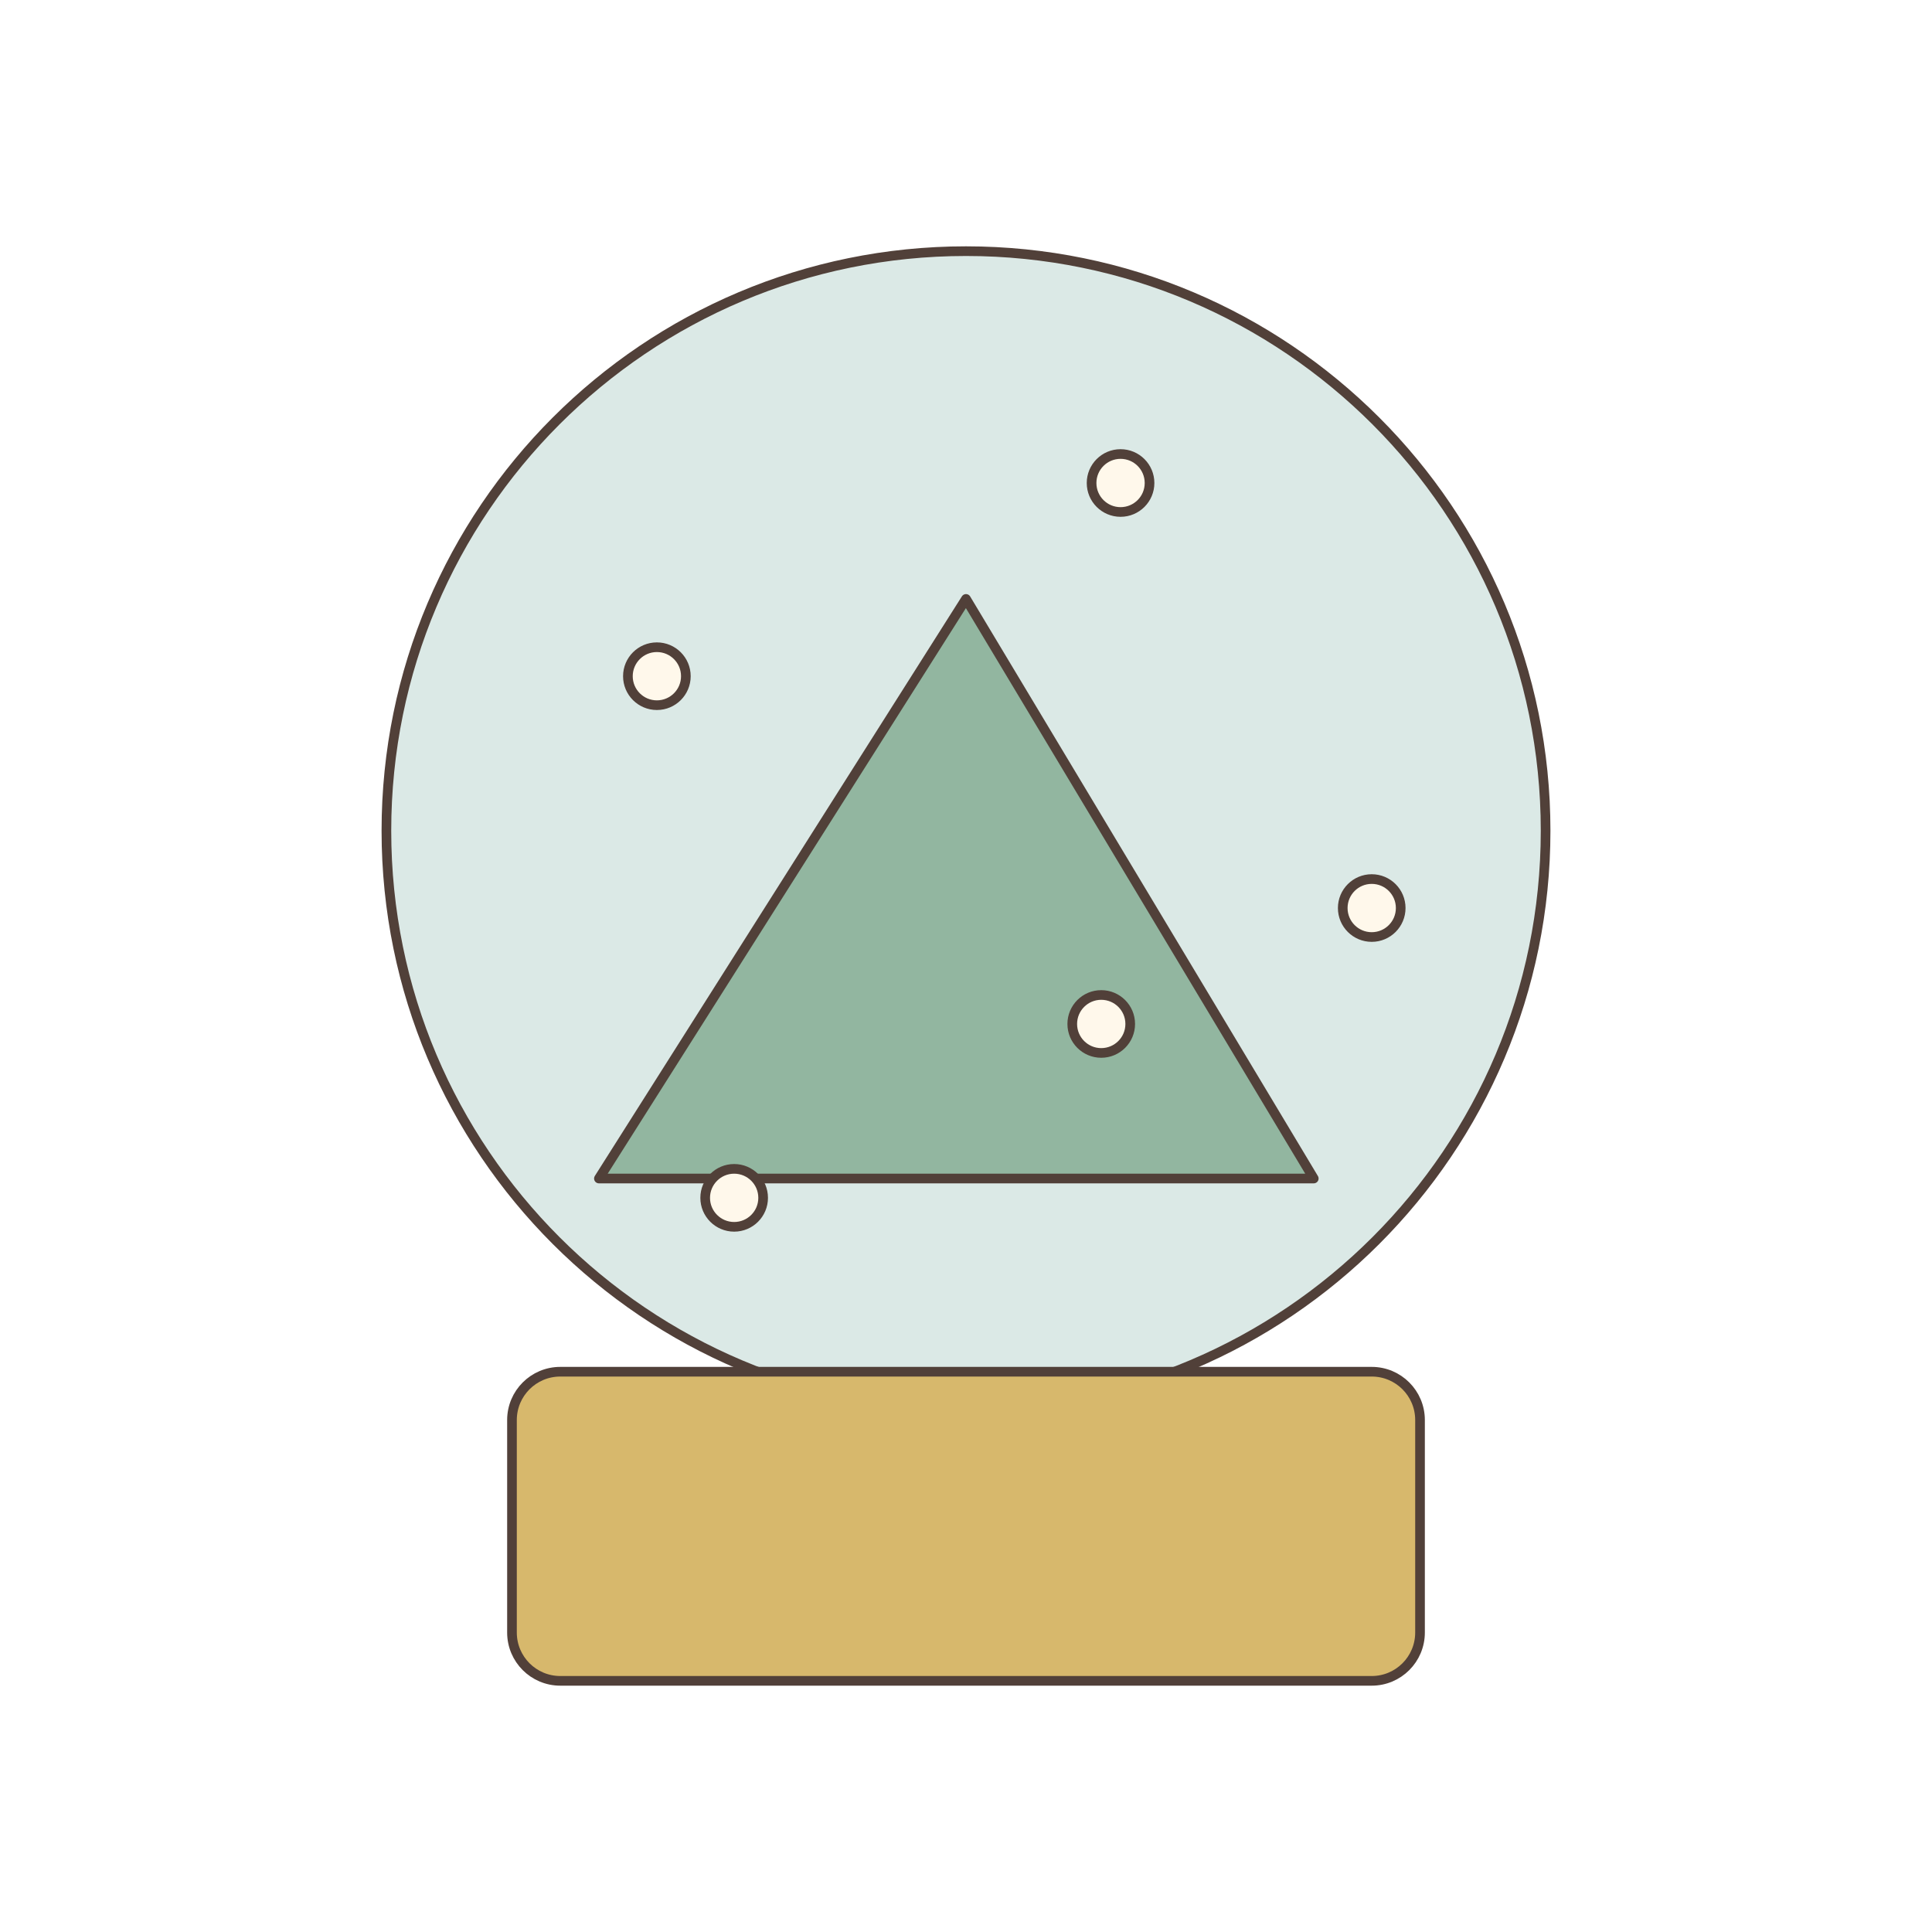
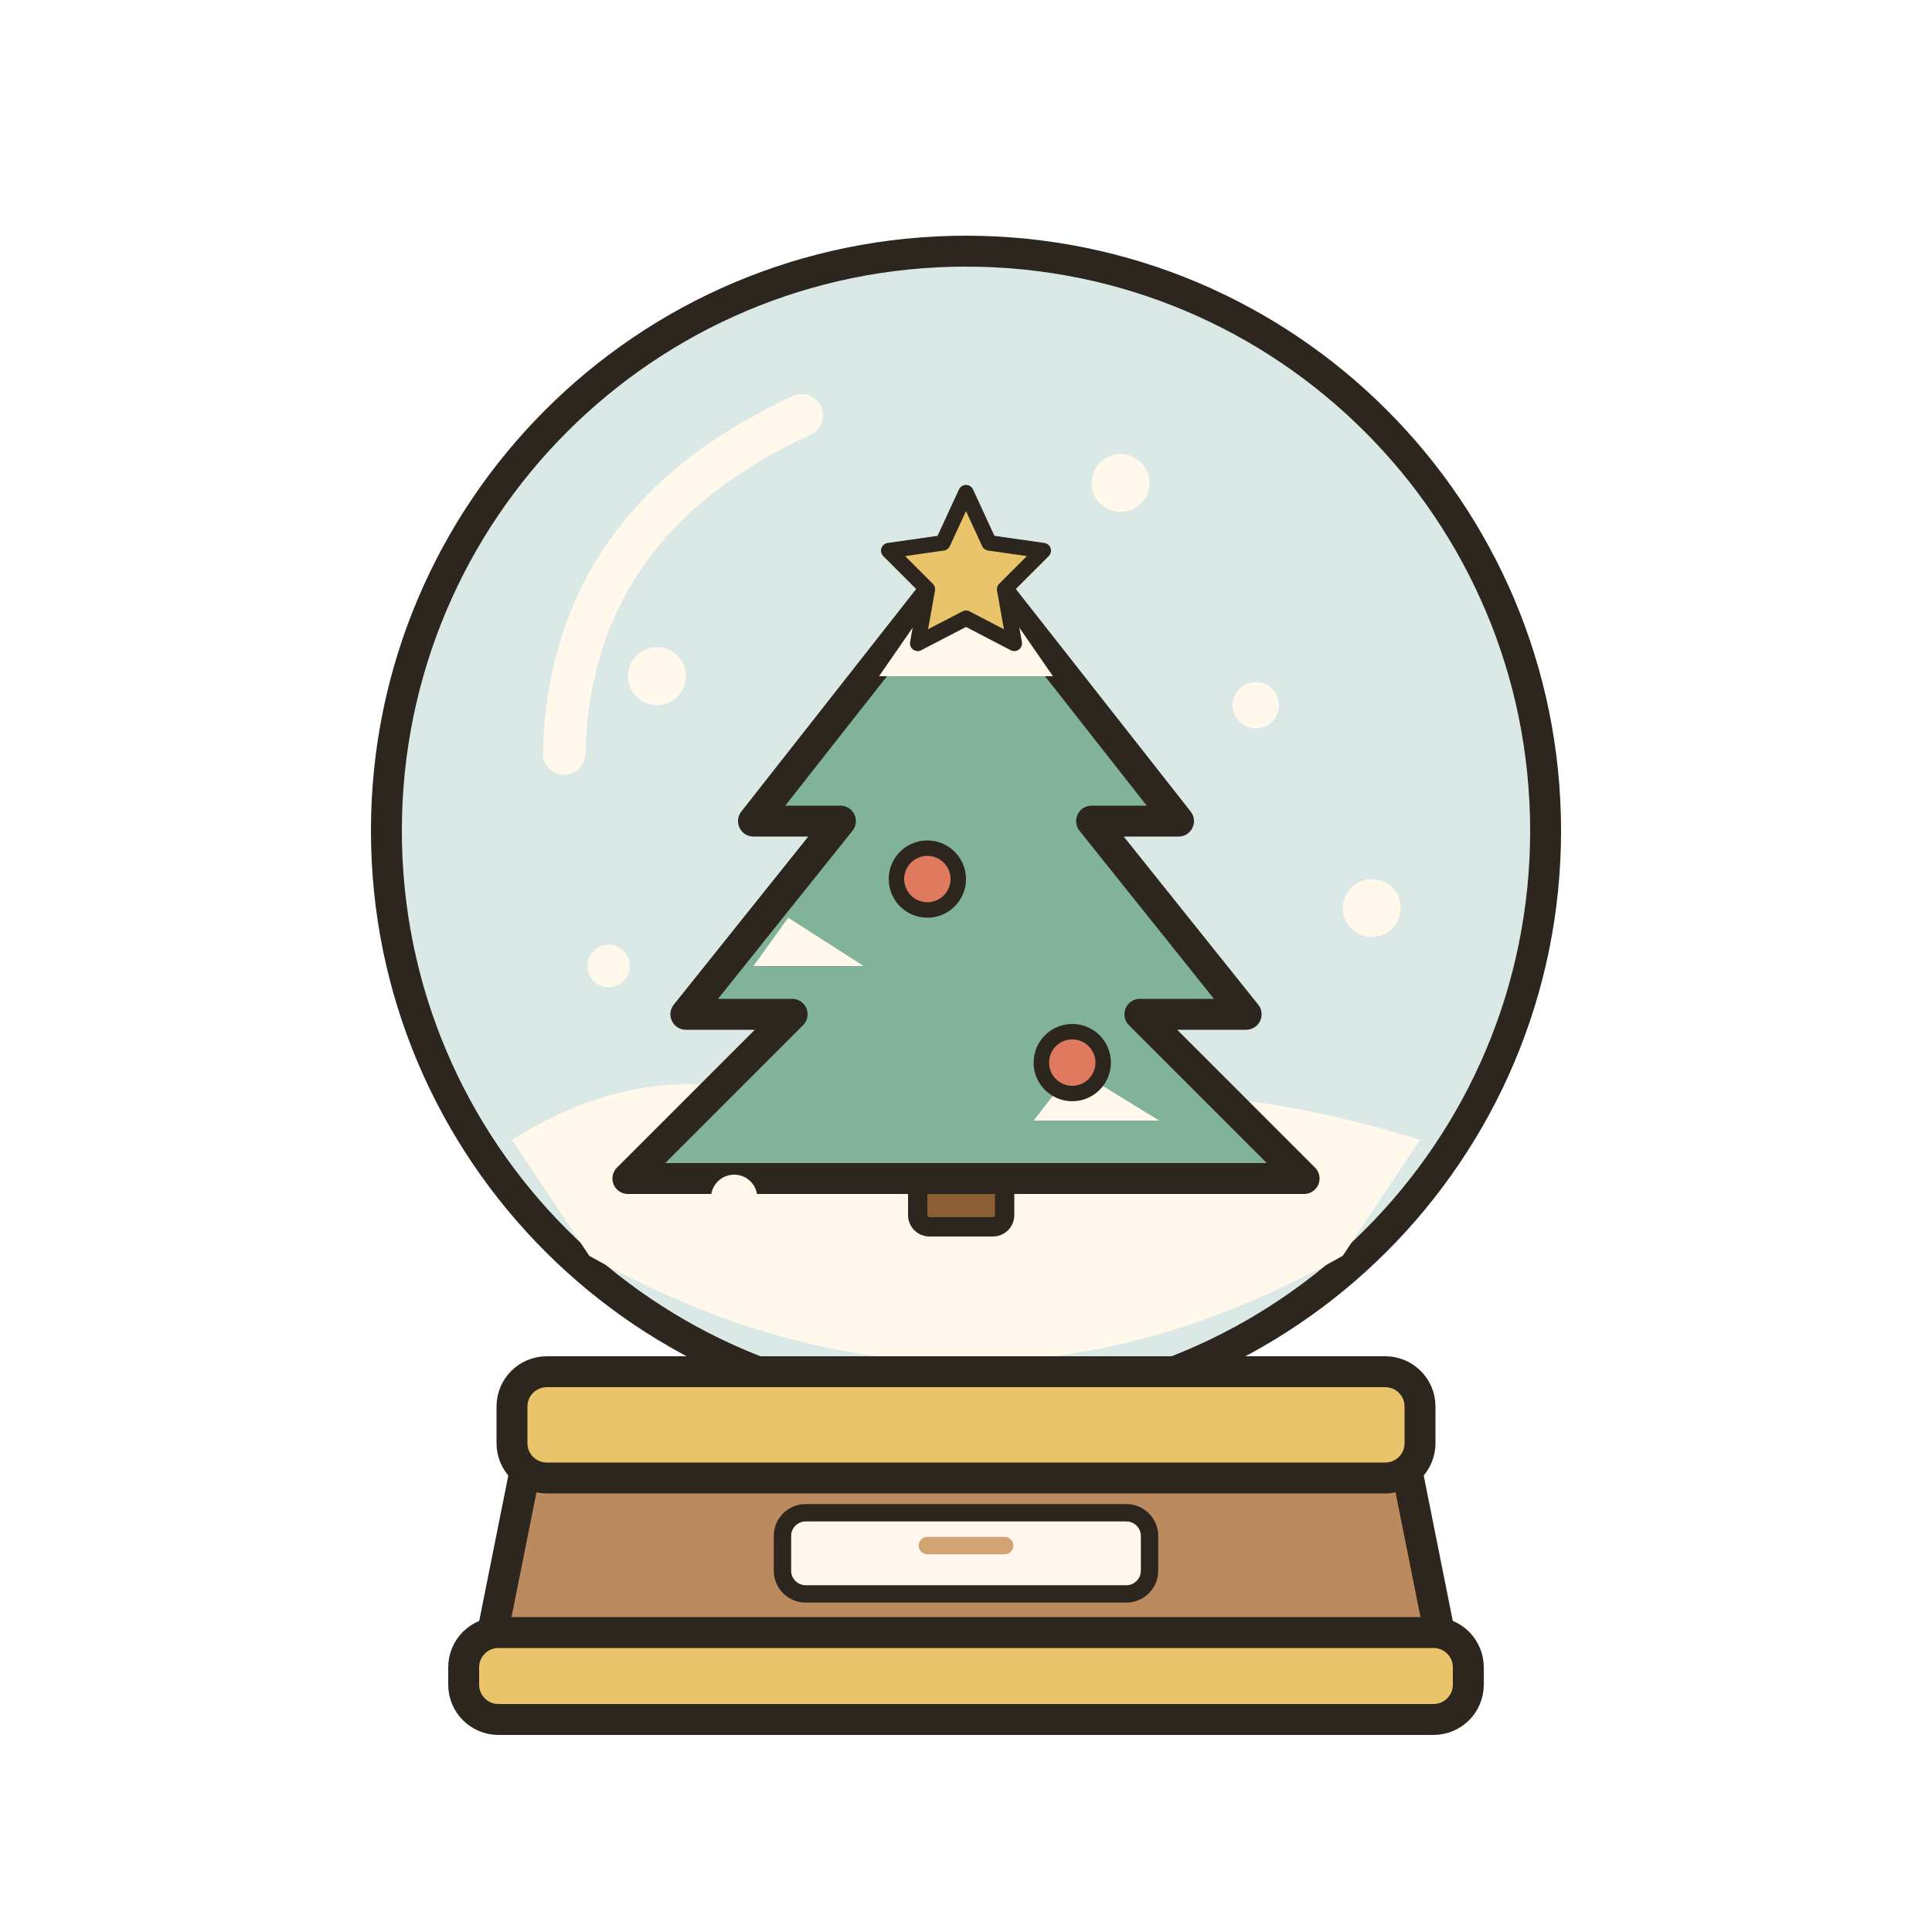
<svg xmlns="http://www.w3.org/2000/svg" viewBox="0 0 1000 1000" data-asset-id="fh_snow_globe">
-   <g id="prop" stroke="#514039" stroke-width="5" stroke-linejoin="round" stroke-linecap="round">
-     <ellipse cx="500" cy="430" rx="300" ry="300" fill="#dbe9e6" />
-     <path d="M310 610 L500 310 L680 610 Z" fill="#92b6a0" />
-     <rect x="265" y="710" width="470" height="160" rx="25" fill="#d7b86c" />
-     <ellipse cx="340" cy="350" rx="15" ry="15" fill="#fff8eb" />
-     <ellipse cx="580" cy="250" rx="15" ry="15" fill="#fff8eb" />
-     <ellipse cx="710" cy="470" rx="15" ry="15" fill="#fff8eb" />
-     <ellipse cx="380" cy="620" rx="15" ry="15" fill="#fff8eb" />
-     <ellipse cx="570" cy="530" rx="15" ry="15" fill="#fff8eb" />
+   <g id="prop" stroke="#2d261e" stroke-width="16" stroke-linejoin="round" stroke-linecap="round">
+     <circle cx="500" cy="430" r="300" fill="#dbe9e6" />
+     <path d="M265 590 Q360 530 455 595 Q575 540 735 590 L695 650 Q500 760 305 650 Z" fill="#fff8eb" stroke="none" />
+     <rect x="475" y="515" width="45" height="120" rx="6" fill="#8b5e34" stroke-width="10" />
+     <path d="M500 285 L390 425 H435 L355 525 H410 L325 610 H675 L590 525 H645 L565 425 H610 Z" fill="#81b29a" />
+     <path d="M500 285 L455 350 H545 Z M408 475 L390 500 H447 M556 553 L600 580 H535" fill="#fff8eb" stroke="none" />
+     <path d="M500 255 L512 281 L540 285 L520 305 L525 333 L500 320 L475 333 L480 305 L460 285 L488 281 Z" fill="#e9c46a" stroke-width="8" />
+     <g fill="#e07a5f" stroke-width="8">
+       <circle cx="480" cy="455" r="16" />
+       <circle cx="555" cy="550" r="16" />
+     </g>
+     <g fill="#fff8eb" stroke="none">
+       <circle cx="340" cy="350" r="15" />
+       <circle cx="580" cy="250" r="15" />
+       <circle cx="710" cy="470" r="15" />
+       <circle cx="380" cy="620" r="12" />
+       <circle cx="650" cy="365" r="12" />
+       <circle cx="315" cy="500" r="11" />
+     </g>
+     <path d="M292 390 Q295 270 415 215" fill="none" stroke="#fff8eb" stroke-width="22" />
+     <path d="M280 720 H720 L750 870 H250 Z" fill="#bc8a5f" />
+     <rect x="265" y="710" width="470" height="55" rx="18" fill="#e9c46a" />
+     <rect x="240" y="845" width="520" height="45" rx="18" fill="#e9c46a" />
+     <rect x="405" y="783" width="190" height="42" rx="12" fill="#fff8eb" stroke-width="9" />
+     <path d="M480 800 H520" fill="none" stroke="#d4a373" stroke-width="9" />
  </g>
</svg>
